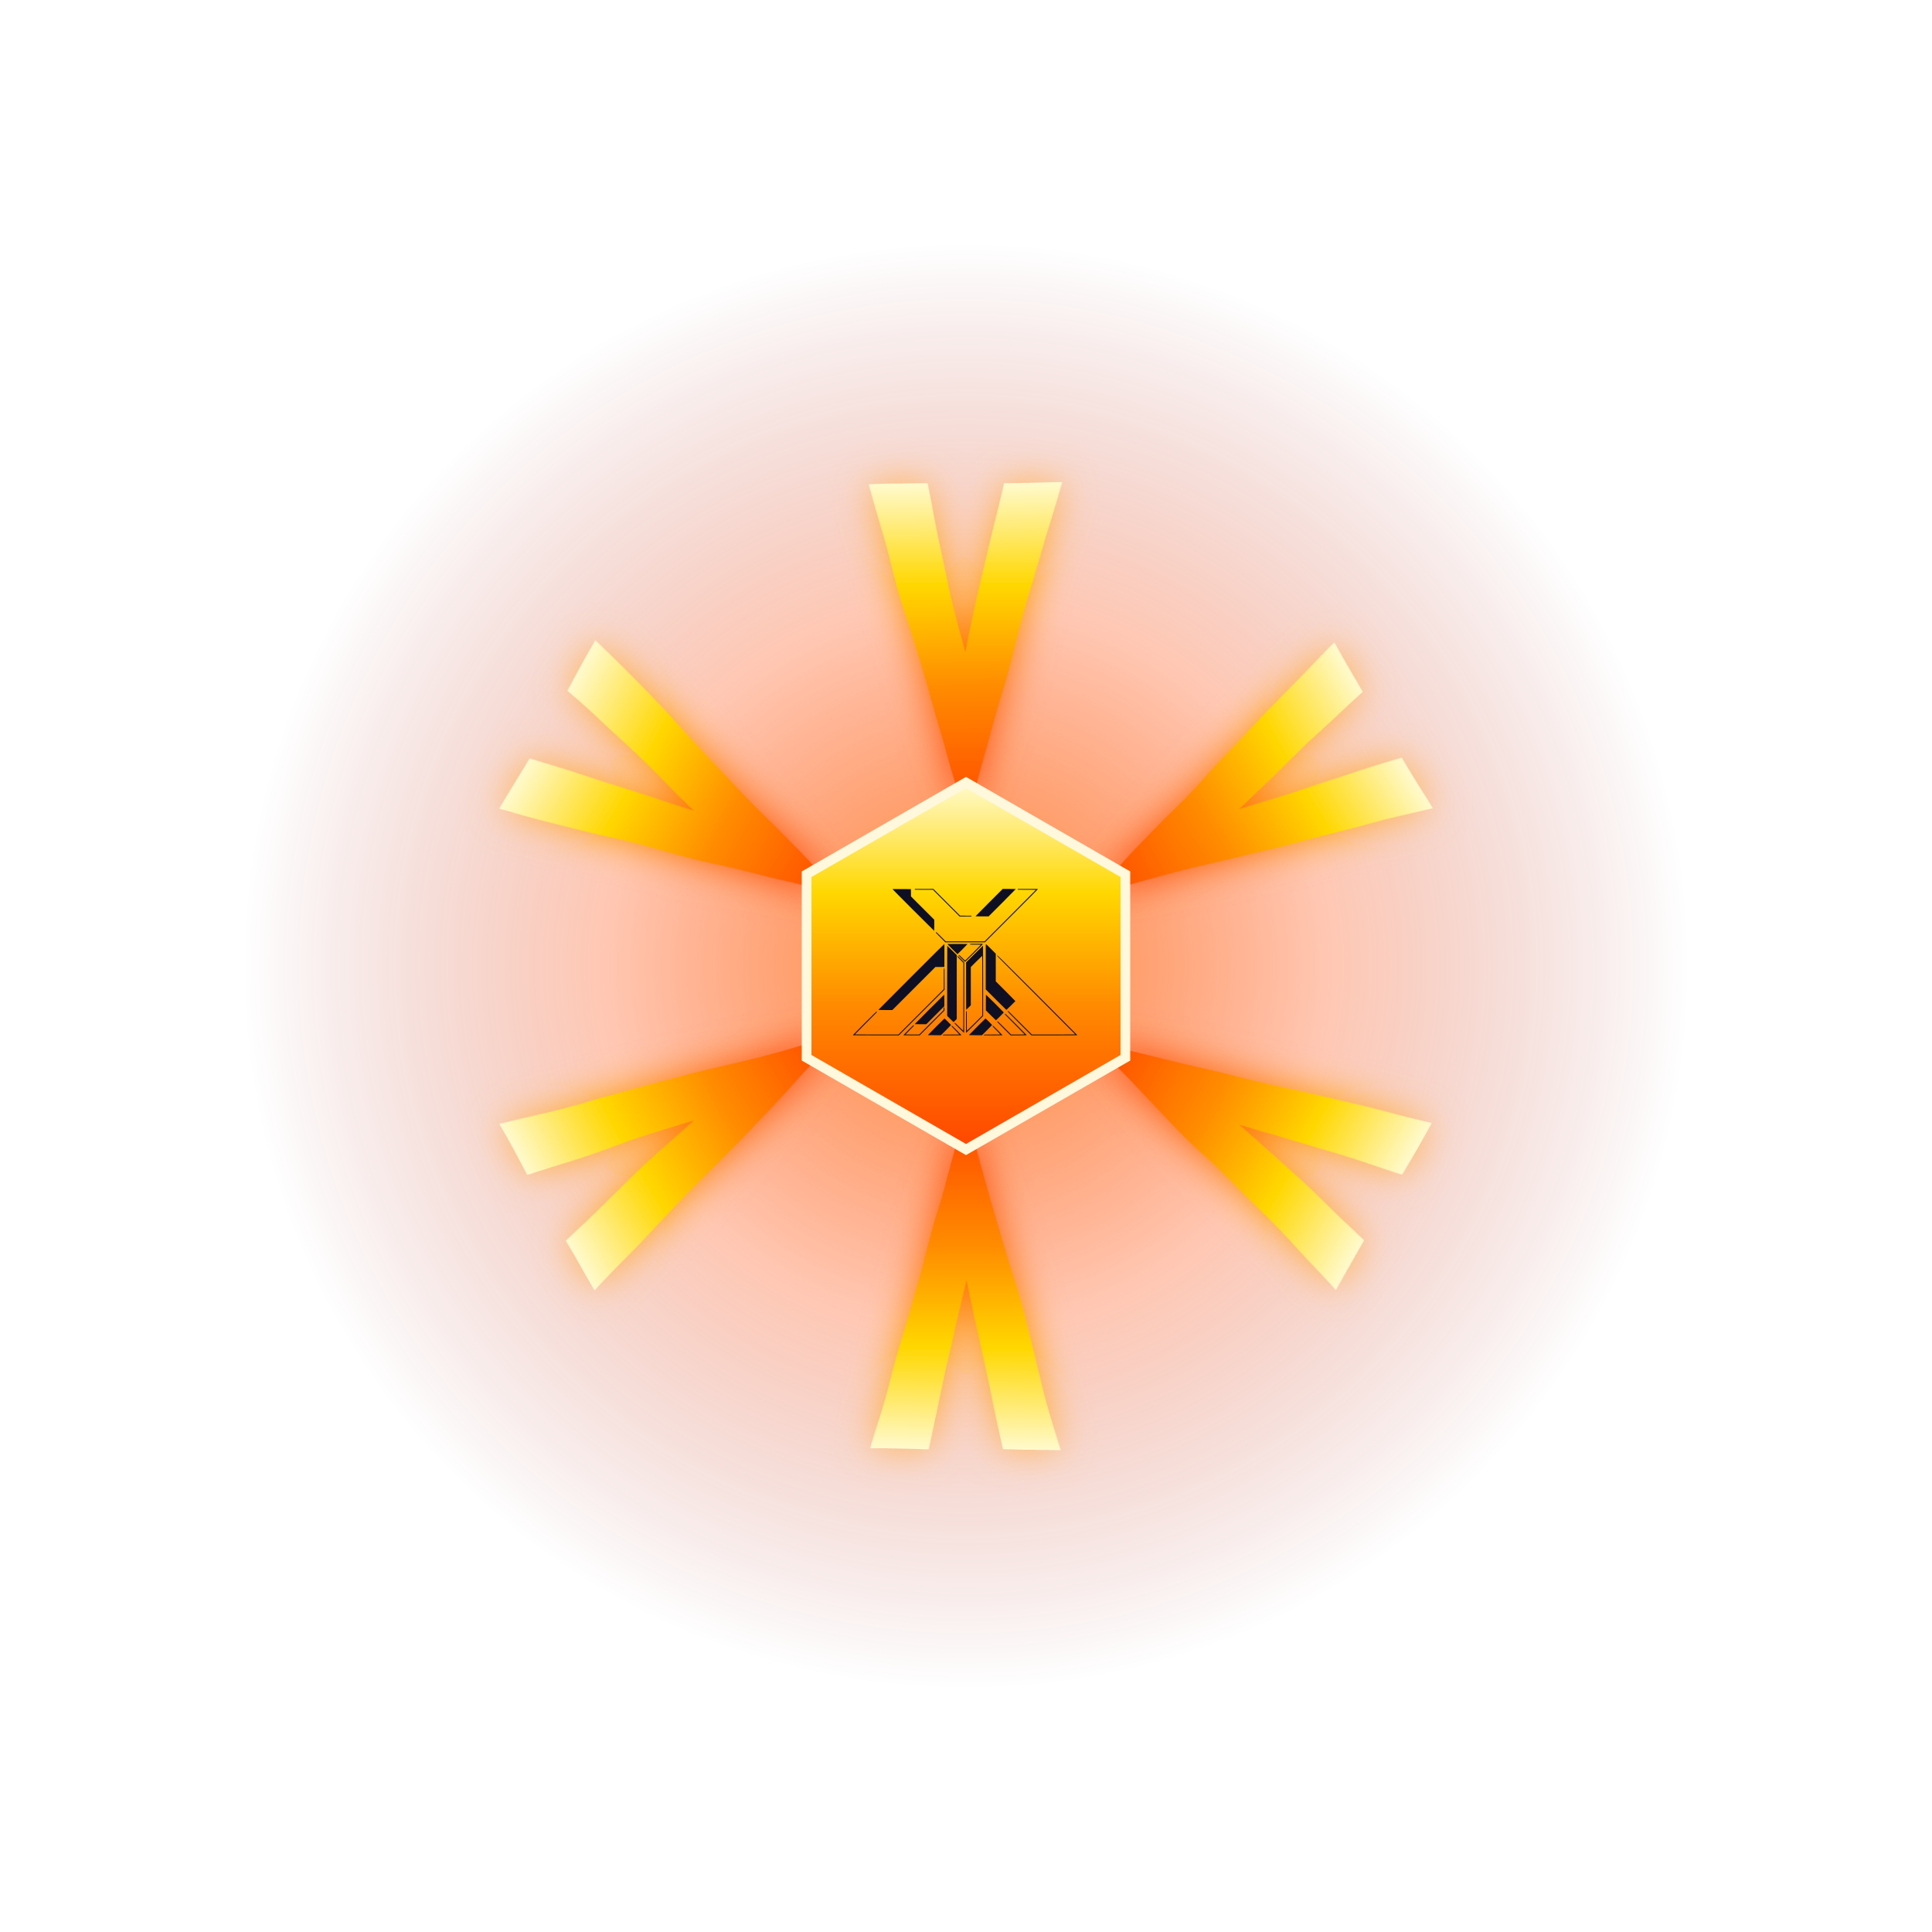
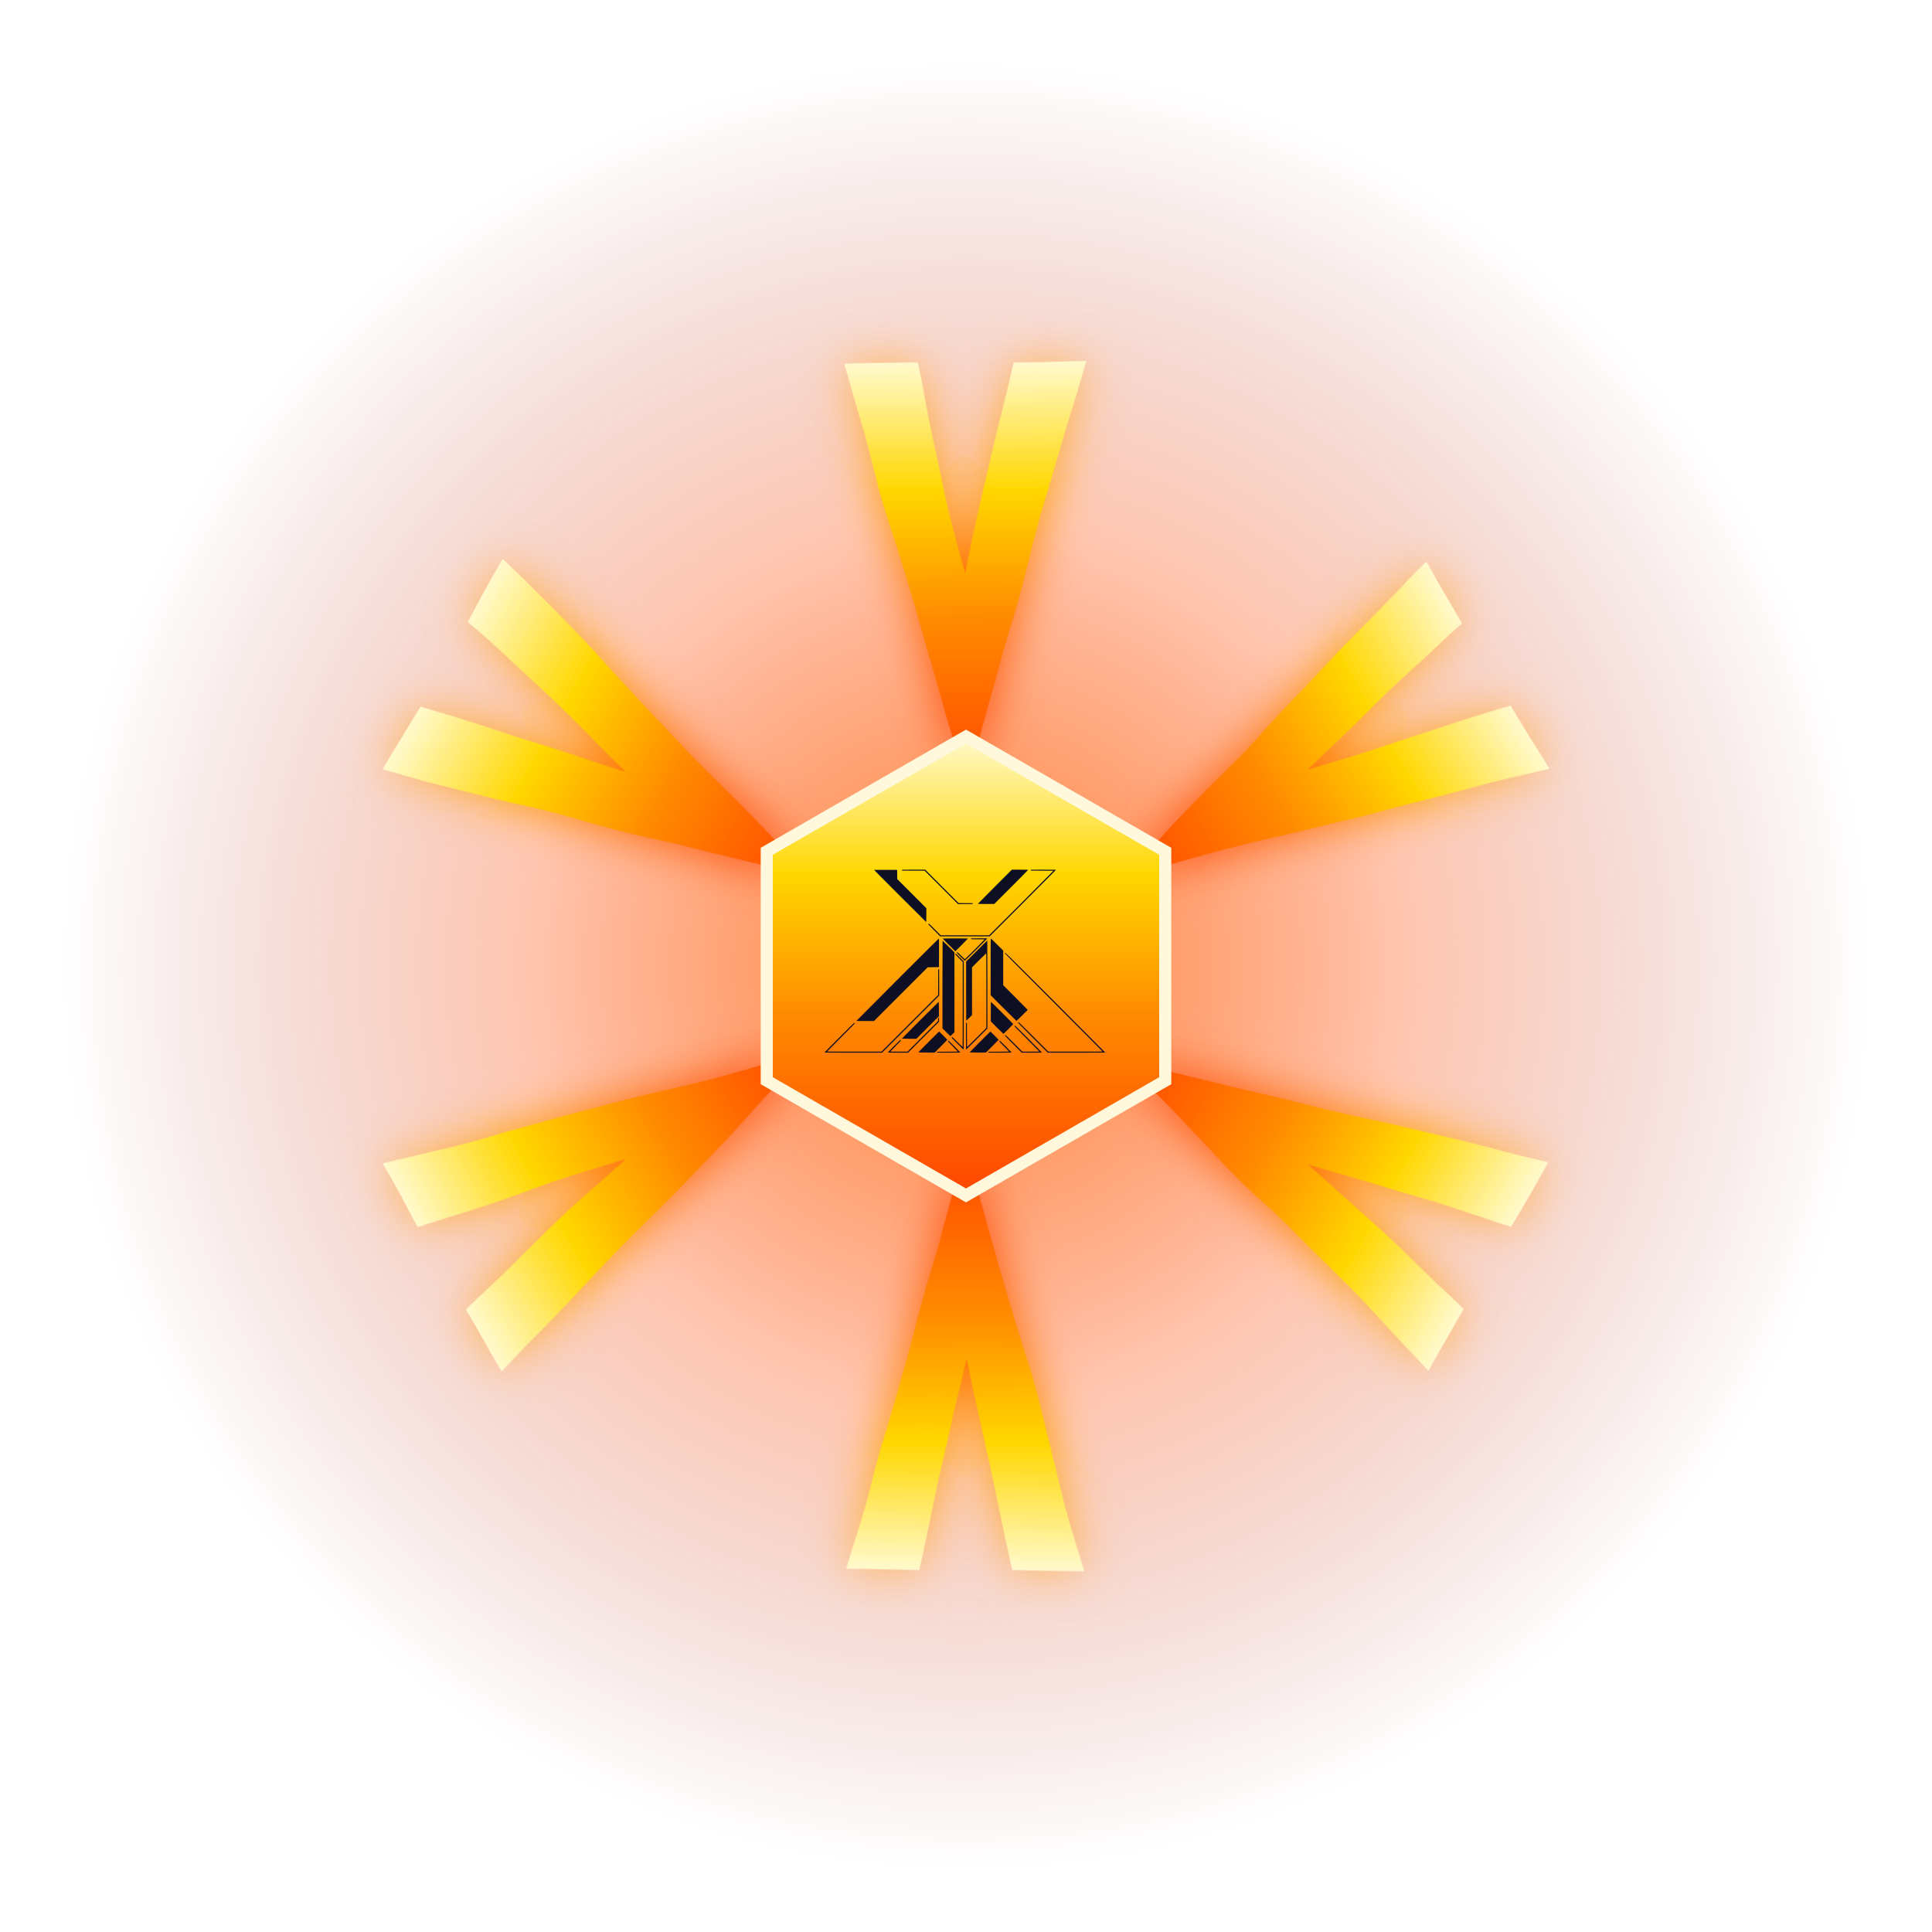
- <svg xmlns="http://www.w3.org/2000/svg" viewBox="0 0 400 400" width="400" height="400">
+ <svg xmlns="http://www.w3.org/2000/svg" viewBox="40 40 320 320" width="320" height="320">
  <defs>
    <linearGradient id="fireGrad" x1="0%" y1="100%" x2="0%" y2="0%">
      <stop offset="0%" stop-color="#ff4500">
        <animate attributeName="stop-color" values="#ff4500;#ff6600;#ff4500" dur="0.8s" repeatCount="indefinite" />
      </stop>
      <stop offset="40%" stop-color="#ff8c00">
        <animate attributeName="stop-color" values="#ff8c00;#ffaa00;#ff8c00" dur="0.6s" repeatCount="indefinite" />
      </stop>
      <stop offset="70%" stop-color="#ffd700">
        <animate attributeName="stop-color" values="#ffd700;#ffee00;#ffd700" dur="0.5s" repeatCount="indefinite" />
      </stop>
      <stop offset="100%" stop-color="#fffacd">
        <animate attributeName="stop-color" values="#fffacd;#ffffff;#fffacd" dur="0.4s" repeatCount="indefinite" />
      </stop>
    </linearGradient>
    <radialGradient id="glowGrad" cx="50%" cy="50%" r="50%">
      <stop offset="0%" stop-color="#ff6600" stop-opacity="0.8" />
      <stop offset="50%" stop-color="#ff4500" stop-opacity="0.3" />
      <stop offset="100%" stop-color="#8b0000" stop-opacity="0" />
    </radialGradient>
    <filter id="fireGlow" x="-50%" y="-50%" width="200%" height="200%">
      <feGaussianBlur in="SourceGraphic" stdDeviation="4" result="blur" />
      <feColorMatrix in="blur" type="matrix" values="1 0 0 0 0.3  0 0.5 0 0 0  0 0 0.2 0 0  0 0 0 1 0" result="glow" />
      <feMerge>
        <feMergeNode in="glow" />
        <feMergeNode in="SourceGraphic" />
      </feMerge>
    </filter>
    <filter id="flicker">
      <feTurbulence type="fractalNoise" baseFrequency="0.02" numOctaves="3" result="noise">
        <animate attributeName="baseFrequency" values="0.02;0.03;0.02" dur="0.3s" repeatCount="indefinite" />
      </feTurbulence>
      <feDisplacementMap in="SourceGraphic" in2="noise" scale="2" xChannelSelector="R" yChannelSelector="G" />
    </filter>
  </defs>
  <circle cx="200" cy="200" r="150" fill="url(#glowGrad)">
    <animate attributeName="r" values="140;155;140" dur="1.5s" repeatCount="indefinite" />
  </circle>
  <g transform="translate(200, 200)" filter="url(#fireGlow)">
    <g filter="url(#flicker)">
      <g transform="rotate(0)">
        <path d="M0,-30 L-20,-100 L-8,-100 L0,-65 L8,-100 L20,-100 L0,-30" fill="url(#fireGrad)">
          <animate attributeName="d" values="M0,-30 L-20,-100 L-8,-100 L0,-65 L8,-100 L20,-100 L0,-30;                     M0,-30 L-22,-102 L-8,-102 L0,-67 L8,-102 L22,-102 L0,-30;                     M0,-30 L-20,-100 L-8,-100 L0,-65 L8,-100 L20,-100 L0,-30" dur="0.4s" repeatCount="indefinite" />
        </path>
      </g>
      <g transform="rotate(60)">
        <path d="M0,-30 L-20,-100 L-8,-100 L0,-65 L8,-100 L20,-100 L0,-30" fill="url(#fireGrad)">
          <animate attributeName="d" values="M0,-30 L-20,-100 L-8,-100 L0,-65 L8,-100 L20,-100 L0,-30;                     M0,-30 L-21,-101 L-8,-101 L0,-66 L8,-101 L21,-101 L0,-30;                     M0,-30 L-20,-100 L-8,-100 L0,-65 L8,-100 L20,-100 L0,-30" dur="0.45s" repeatCount="indefinite" />
        </path>
      </g>
      <g transform="rotate(120)">
        <path d="M0,-30 L-20,-100 L-8,-100 L0,-65 L8,-100 L20,-100 L0,-30" fill="url(#fireGrad)">
          <animate attributeName="d" values="M0,-30 L-20,-100 L-8,-100 L0,-65 L8,-100 L20,-100 L0,-30;                     M0,-30 L-22,-103 L-8,-103 L0,-68 L8,-103 L22,-103 L0,-30;                     M0,-30 L-20,-100 L-8,-100 L0,-65 L8,-100 L20,-100 L0,-30" dur="0.42s" repeatCount="indefinite" />
        </path>
      </g>
      <g transform="rotate(180)">
        <path d="M0,-30 L-20,-100 L-8,-100 L0,-65 L8,-100 L20,-100 L0,-30" fill="url(#fireGrad)">
          <animate attributeName="d" values="M0,-30 L-20,-100 L-8,-100 L0,-65 L8,-100 L20,-100 L0,-30;                     M0,-30 L-21,-102 L-8,-102 L0,-67 L8,-102 L21,-102 L0,-30;                     M0,-30 L-20,-100 L-8,-100 L0,-65 L8,-100 L20,-100 L0,-30" dur="0.38s" repeatCount="indefinite" />
        </path>
      </g>
      <g transform="rotate(240)">
        <path d="M0,-30 L-20,-100 L-8,-100 L0,-65 L8,-100 L20,-100 L0,-30" fill="url(#fireGrad)">
          <animate attributeName="d" values="M0,-30 L-20,-100 L-8,-100 L0,-65 L8,-100 L20,-100 L0,-30;                     M0,-30 L-22,-101 L-8,-101 L0,-66 L8,-101 L22,-101 L0,-30;                     M0,-30 L-20,-100 L-8,-100 L0,-65 L8,-100 L20,-100 L0,-30" dur="0.43s" repeatCount="indefinite" />
        </path>
      </g>
      <g transform="rotate(300)">
        <path d="M0,-30 L-20,-100 L-8,-100 L0,-65 L8,-100 L20,-100 L0,-30" fill="url(#fireGrad)">
          <animate attributeName="d" values="M0,-30 L-20,-100 L-8,-100 L0,-65 L8,-100 L20,-100 L0,-30;                     M0,-30 L-21,-103 L-8,-103 L0,-68 L8,-103 L21,-103 L0,-30;                     M0,-30 L-20,-100 L-8,-100 L0,-65 L8,-100 L20,-100 L0,-30" dur="0.41s" repeatCount="indefinite" />
        </path>
      </g>
    </g>
    <g>
      <circle r="2" fill="#ffcc00">
        <animate attributeName="cx" values="0;30;60" dur="2s" repeatCount="indefinite" />
        <animate attributeName="cy" values="0;-50;-120" dur="2s" repeatCount="indefinite" />
        <animate attributeName="opacity" values="1;0.5;0" dur="2s" repeatCount="indefinite" />
        <animate attributeName="r" values="2;1.5;0.5" dur="2s" repeatCount="indefinite" />
      </circle>
      <circle r="1.5" fill="#ff9900">
        <animate attributeName="cx" values="0;-25;-40" dur="1.8s" repeatCount="indefinite" begin="0.3s" />
        <animate attributeName="cy" values="0;-45;-100" dur="1.8s" repeatCount="indefinite" begin="0.3s" />
        <animate attributeName="opacity" values="1;0.5;0" dur="1.8s" repeatCount="indefinite" begin="0.3s" />
        <animate attributeName="r" values="1.5;1;0.3" dur="1.8s" repeatCount="indefinite" begin="0.3s" />
      </circle>
      <circle r="1.8" fill="#ffdd00">
        <animate attributeName="cx" values="0;15;25" dur="2.2s" repeatCount="indefinite" begin="0.6s" />
        <animate attributeName="cy" values="0;-60;-130" dur="2.2s" repeatCount="indefinite" begin="0.6s" />
        <animate attributeName="opacity" values="1;0.5;0" dur="2.2s" repeatCount="indefinite" begin="0.6s" />
        <animate attributeName="r" values="1.8;1.2;0.4" dur="2.2s" repeatCount="indefinite" begin="0.6s" />
      </circle>
      <circle r="1.2" fill="#ff6600">
        <animate attributeName="cx" values="0;-40;-70" dur="2.5s" repeatCount="indefinite" begin="0.9s" />
        <animate attributeName="cy" values="0;-40;-90" dur="2.5s" repeatCount="indefinite" begin="0.9s" />
        <animate attributeName="opacity" values="1;0.5;0" dur="2.5s" repeatCount="indefinite" begin="0.9s" />
        <animate attributeName="r" values="1.2;0.8;0.2" dur="2.5s" repeatCount="indefinite" begin="0.9s" />
      </circle>
      <circle r="1.6" fill="#ffaa00">
        <animate attributeName="cx" values="0;50;80" dur="2.3s" repeatCount="indefinite" begin="1.2s" />
        <animate attributeName="cy" values="0;-55;-110" dur="2.3s" repeatCount="indefinite" begin="1.2s" />
        <animate attributeName="opacity" values="1;0.5;0" dur="2.3s" repeatCount="indefinite" begin="1.2s" />
        <animate attributeName="r" values="1.6;1;0.3" dur="2.3s" repeatCount="indefinite" begin="1.2s" />
      </circle>
    </g>
  </g>
  <g transform="translate(200, 200)">
    <polygon points="0,-38 33,-19 33,19 0,38 -33,19 -33,-19" fill="url(#fireGrad)" stroke="#fff8dc" stroke-width="2">
      <animate attributeName="stroke-opacity" values="0.8;1;0.8" dur="0.5s" repeatCount="indefinite" />
    </polygon>
  </g>
  <g transform="translate(200, 200)">
    <g transform="translate(-25, -25) scale(0.174)">
      <path d="m 8.927,226.076 c -0.039,-0.063 6.28,-6.464 14.041,-14.225 11.898,-11.897 14.164,-14.103 14.45,-14.063 0.241,0.034 0.35,0.149 0.378,0.4 0.033,0.298 -1.963,2.353 -13.121,13.508 -7.238,7.236 -13.161,13.236 -13.161,13.333 0,0.14 5.243,0.176 25.856,0.176 h 25.856 l 26.981,-26.982 26.981,-26.982 0.036,-12.242 0.036,-12.242 h 0.422 0.422 l 0.036,12.523 0.036,12.523 -27.193,27.194 -27.193,27.194 H 36.393 c -15.068,0 -27.427,-0.051 -27.466,-0.114 z m 60.225,0 c -0.039,-0.063 2.607,-2.791 5.88,-6.063 4.973,-4.972 6.006,-5.941 6.289,-5.901 0.241,0.034 0.35,0.15 0.378,0.4 0.033,0.295 -0.766,1.156 -4.96,5.346 -2.75,2.747 -5,5.074 -5,5.171 0,0.14 1.701,0.177 8.126,0.177 h 8.126 l 14.525,-14.529 14.525,-14.529 0.039,-1.548 0.039,-1.548 h 0.422 0.422 l 0.04,1.825 0.04,1.825 -14.744,14.744 -14.744,14.744 h -9.666 c -5.316,0 -9.698,-0.051 -9.737,-0.114 z m 46.965,-0.089 c -0.043,-0.112 -0.056,-0.317 -0.029,-0.457 0.047,-0.242 0.523,-0.256 9.862,-0.291 7.732,-0.029 9.813,-0.073 9.813,-0.212 0,-0.097 -2.091,-2.265 -4.648,-4.818 -3.894,-3.89 -4.641,-4.7 -4.608,-4.995 0.028,-0.25 0.137,-0.366 0.378,-0.4 0.283,-0.04 1.262,0.876 5.937,5.549 3.079,3.079 5.567,5.649 5.528,5.712 -0.039,0.063 -5.04,0.114 -11.113,0.114 -9.487,0 -11.053,-0.028 -11.12,-0.203 z m 48.827,0 c -0.043,-0.112 -0.056,-0.317 -0.029,-0.457 0.046,-0.242 0.523,-0.256 9.862,-0.291 7.732,-0.029 9.813,-0.073 9.813,-0.212 0,-0.097 -2.091,-2.265 -4.648,-4.818 -3.894,-3.89 -4.641,-4.7 -4.608,-4.995 0.028,-0.25 0.137,-0.366 0.378,-0.4 0.283,-0.04 1.262,0.876 5.937,5.549 3.079,3.079 5.567,5.649 5.528,5.712 -0.039,0.063 -5.04,0.114 -11.113,0.114 -9.486,0 -11.053,-0.028 -11.12,-0.203 z m 23.819,-7.796 c -6.711,-6.711 -7.99,-8.053 -7.95,-8.337 0.034,-0.241 0.149,-0.35 0.4,-0.378 0.297,-0.033 1.579,1.189 8.231,7.845 l 7.879,7.884 h 8.056 c 6.359,0 8.056,-0.037 8.056,-0.176 0,-0.097 -5.321,-5.495 -11.824,-11.996 -10.018,-10.014 -11.818,-11.873 -11.785,-12.171 0.028,-0.25 0.137,-0.366 0.378,-0.4 0.285,-0.04 2.35,1.963 13.113,12.726 7.026,7.026 12.743,12.825 12.704,12.888 -0.039,0.063 -4.389,0.114 -9.666,0.114 h -9.596 z m 18.574,-6.191 c -11.964,-11.964 -14.182,-14.243 -14.141,-14.529 0.034,-0.241 0.149,-0.35 0.4,-0.378 0.298,-0.033 2.487,2.097 14.423,14.036 l 14.071,14.075 h 25.786 c 20.541,0 25.786,-0.036 25.786,-0.176 0,-0.097 -20.929,-21.103 -46.51,-46.681 -39.618,-39.615 -46.504,-46.558 -46.47,-46.857 0.122,-1.094 -1.999,-3.164 48.177,47.012 26.103,26.103 47.428,47.511 47.389,47.574 -0.039,0.063 -12.367,0.114 -27.396,0.114 H 221.527 L 207.338,212 Z M 98.281,225.95 c -0.112,-0.112 19.601,-19.882 19.823,-19.882 0.185,0 7.809,7.627 7.809,7.811 0,0.077 -2.707,2.847 -6.016,6.155 l -6.016,6.015 h -7.75 c -4.263,0 -7.795,-0.045 -7.85,-0.1 z m 48.827,0 c -0.112,-0.112 19.601,-19.882 19.823,-19.882 0.184,0 7.809,7.627 7.809,7.811 0,0.077 -2.707,2.847 -6.016,6.155 l -6.016,6.015 h -7.75 c -4.263,0 -7.795,-0.045 -7.85,-0.1 z m -11.472,-8.259 c -4.734,-4.735 -5.66,-5.725 -5.62,-6.007 0.034,-0.241 0.15,-0.35 0.4,-0.378 0.295,-0.033 1.115,0.725 5.065,4.679 2.592,2.595 4.793,4.718 4.89,4.718 0.141,0 0.177,-8.082 0.177,-40.421 v -40.421 l -3.592,-3.587 c -2.993,-2.989 -3.586,-3.646 -3.553,-3.939 0.028,-0.25 0.137,-0.366 0.378,-0.4 0.28,-0.04 0.975,0.589 4.045,3.658 l 3.707,3.705 v 41.96 c 0,23.078 -0.051,41.992 -0.114,42.031 -0.063,0.039 -2.665,-2.48 -5.782,-5.598 z m 8.082,5.537 c -0.043,-0.112 -0.062,-5.903 -0.042,-12.868 l 0.036,-12.664 h 0.422 0.422 l 0.036,11.503 c 0.029,9.075 0.073,11.503 0.212,11.503 0.097,0 4.244,-4.069 9.216,-9.041 l 9.04,-9.041 v -35.494 c 0,-28.361 -0.035,-35.494 -0.176,-35.494 -0.097,0 -3.168,2.992 -6.825,6.649 l -6.648,6.649 v 22.726 22.726 l -2.715,2.713 c -1.493,1.492 -2.76,2.668 -2.814,2.614 -0.054,-0.054 -0.099,-12.737 -0.099,-28.183 v -28.084 l 10.032,-10.031 c 5.517,-5.517 10.077,-9.986 10.131,-9.932 0.055,0.055 0.1,18.911 0.1,41.903 v 41.804 l -10.125,10.124 c -6.81,6.81 -10.15,10.057 -10.203,9.92 z M 82.661,212.849 c -0.096,-0.155 35.007,-35.242 35.132,-35.117 0.055,0.055 0.1,3.176 0.1,6.936 v 6.837 l -10.73,10.729 -10.73,10.729 h -6.851 c -3.768,0 -6.883,-0.051 -6.922,-0.114 z m 42.302,-6.114 -3.693,-3.695 v -41.677 c 0,-22.922 0.05,-41.708 0.112,-41.746 0.062,-0.038 2.626,2.44 5.699,5.508 l 5.587,5.577 v 38.001 38.002 l -1.866,1.862 c -1.026,1.024 -1.929,1.862 -2.006,1.862 -0.077,0 -1.802,-1.663 -3.833,-3.695 z m 48.265,-4.362 -5.944,-5.946 v -9.298 c 0,-5.114 0.045,-9.343 0.1,-9.398 0.111,-0.111 21.289,21.008 21.289,21.23 0,0.185 -9.174,9.357 -9.359,9.357 -0.077,0 -2.816,-2.676 -6.085,-5.946 z M 39.321,195.964 c -0.039,-0.063 17.554,-17.738 39.095,-39.279 28.708,-28.708 39.226,-39.142 39.392,-39.079 0.206,0.079 0.223,1.297 0.19,13.635 l -0.036,13.548 -5.349,0.037 -5.349,0.037 -25.608,25.608 -25.608,25.608 h -8.329 c -4.581,0 -8.361,-0.051 -8.399,-0.114 z m 140.027,-12.234 -12.207,-12.207 v -26.915 c 0,-24.543 0.02,-26.923 0.225,-27.002 0.163,-0.063 1.815,1.503 5.98,5.667 l 5.755,5.754 v 16.464 16.464 l 11.682,11.679 c 6.425,6.423 11.665,11.742 11.644,11.82 -0.059,0.223 -10.554,10.483 -10.722,10.483 -0.083,0 -5.644,-5.493 -12.357,-12.207 z m -40.75,-48.77 c -3.068,-3.07 -3.697,-3.765 -3.658,-4.045 0.034,-0.24 0.15,-0.35 0.4,-0.378 0.293,-0.033 0.919,0.529 3.728,3.342 1.857,1.86 3.44,3.381 3.518,3.381 0.207,0 18.786,-18.612 18.786,-18.819 0,-0.135 -1.423,-0.182 -6.367,-0.211 l -6.367,-0.037 v -0.422 -0.422 l 7.528,-0.037 c 4.14,-0.02 7.62,-0.002 7.732,0.042 0.284,0.109 -20.919,21.313 -21.312,21.313 -0.182,0 -1.599,-1.317 -3.988,-3.707 z M 127.42,123.639 c -3.311,-3.312 -5.976,-6.066 -5.921,-6.121 0.055,-0.055 5.461,-0.099 12.013,-0.099 6.553,0 11.958,0.045 12.013,0.099 0.088,0.088 -11.837,12.143 -12.013,12.143 -0.039,0 -2.781,-2.71 -6.092,-6.022 z m -14.008,-13.867 c -4.74,-4.741 -5.668,-5.733 -5.628,-6.015 0.034,-0.241 0.149,-0.35 0.4,-0.378 0.296,-0.033 1.239,0.849 5.909,5.523 l 5.557,5.562 h 23.007 23.007 l 30.57,-30.57 c 16.813,-16.813 30.57,-30.649 30.57,-30.745 0,-0.138 -2.292,-0.183 -10.729,-0.211 l -10.729,-0.036 V 52.48 52.058 l 11.89,-0.036 c 6.54,-0.02 11.982,-0.001 12.095,0.042 0.137,0.052 -10.227,10.51 -31.449,31.732 l -31.654,31.654 H 142.657 119.087 Z M 80.863,77.084 C 67.198,63.422 56.089,52.218 56.175,52.185 c 0.086,-0.033 5.063,-0.043 11.061,-0.023 l 10.905,0.036 0.037,4.364 0.037,4.364 13.858,13.858 13.858,13.858 v 6.57 c 0,3.614 -0.051,6.602 -0.113,6.64 -0.062,0.038 -11.293,-11.108 -24.957,-24.769 z M 120.215,68.875 104.316,52.974 93.55,52.938 82.785,52.902 V 52.48 52.058 l 11.045,-0.036 11.045,-0.036 15.902,15.9 15.902,15.9 6.684,0.036 6.684,0.036 v 0.422 0.422 l -6.965,0.036 -6.965,0.036 z m 34.825,15.582 c 0,-0.097 7.266,-7.442 16.147,-16.323 l 16.147,-16.147 h 7.751 c 4.263,0 7.795,0.045 7.85,0.1 0.055,0.055 -7.201,7.4 -16.123,16.323 l -16.223,16.223 h -7.775 c -6.131,0 -7.775,-0.037 -7.775,-0.176 z" style="fill:#0f0f23;stroke-width:0.141" />
    </g>
  </g>
</svg>
